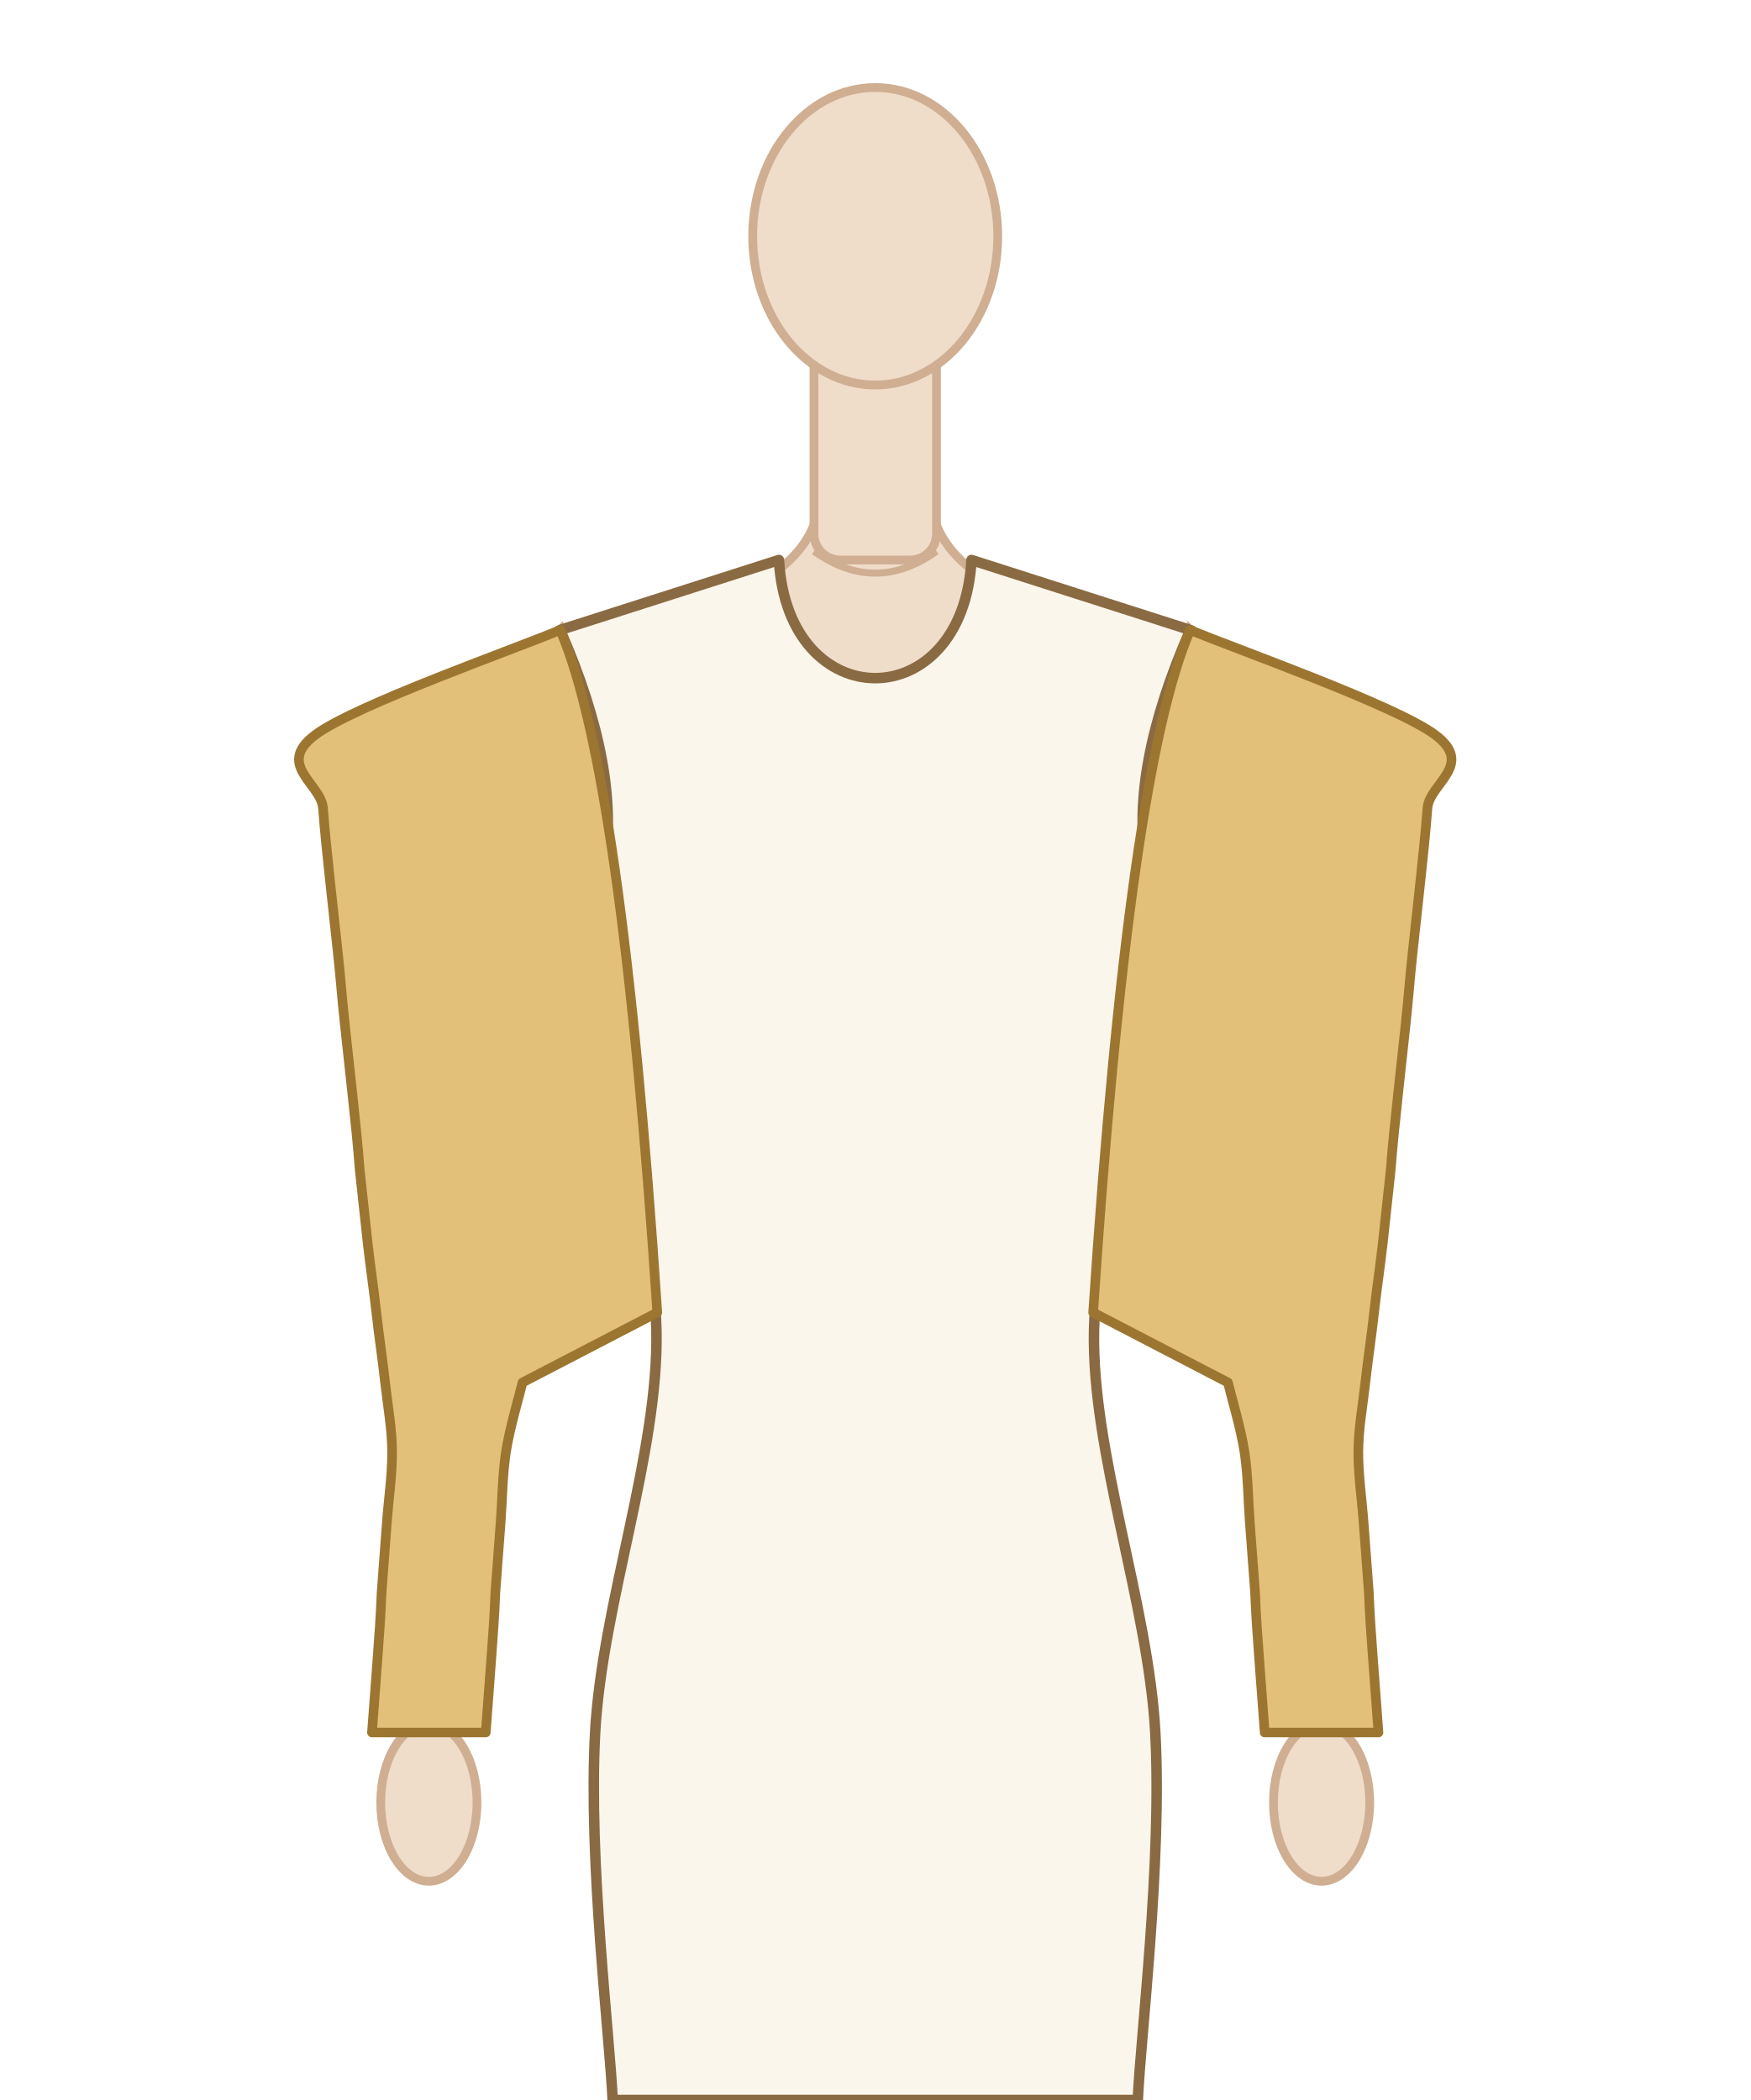
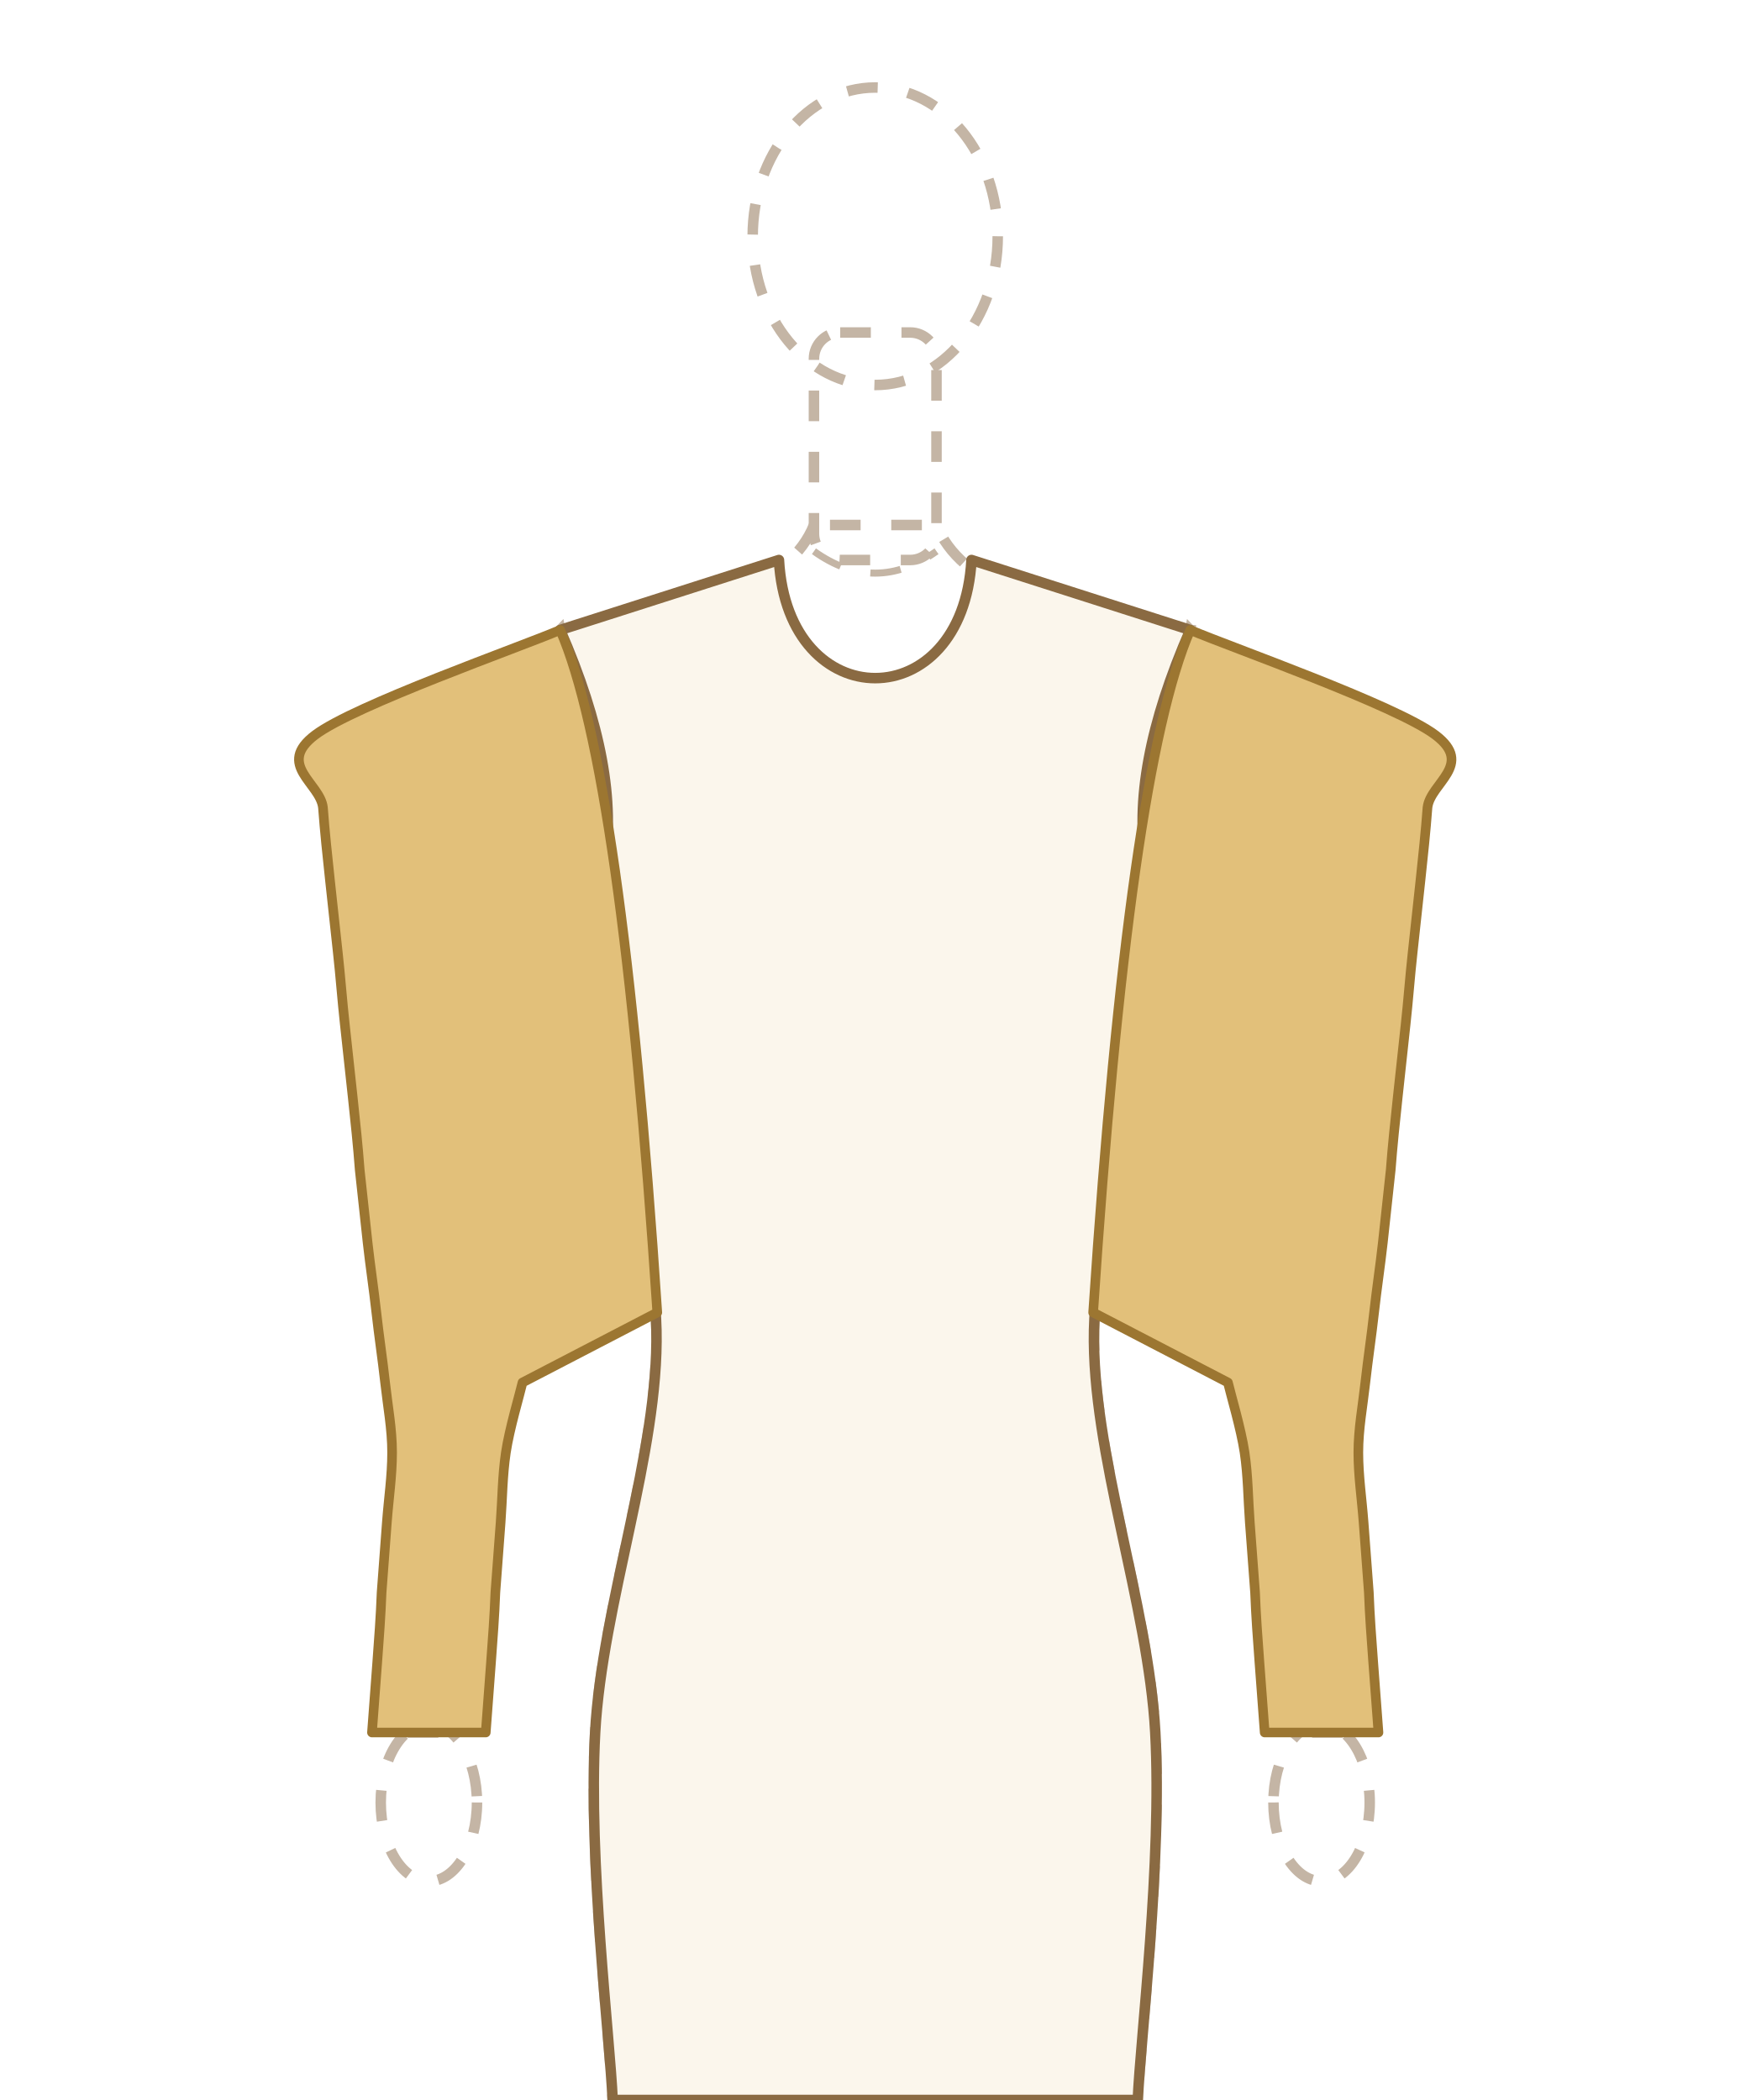
<svg xmlns="http://www.w3.org/2000/svg" viewBox="0 0 200 240" width="200" height="240">
-   <path d="M 64 72 L 52.5 84 C 51.7 93.7, 48.8 123, 47.5 142 C 46.2 161, 45 188.7, 44.5 198 L 53.5 198 C 54.3 188.7, 55.9 158.5, 58.5 142 C 61.1 125.5, 67.3 106.2, 69 99 Z" fill="#efdcc9" stroke="#cfae92" stroke-width="1" />
-   <ellipse cx="49" cy="206" rx="5.5" ry="9" fill="#efdcc9" stroke="#cfae92" stroke-width="1" />
+   <path d="M 64 72 L 52.5 84 C 51.7 93.7, 48.8 123, 47.5 142 C 46.2 161, 45 188.7, 44.5 198 L 53.5 198 C 54.3 188.7, 55.9 158.5, 58.5 142 C 61.1 125.5, 67.3 106.2, 69 99 Z" fill="none" stroke="#c4b5a5" stroke-width="1.2" stroke-dasharray="3.5 3.5" />
+   <ellipse cx="49" cy="206" rx="5.5" ry="9" fill="none" stroke="#c4b5a5" stroke-width="1.2" stroke-dasharray="3.5 3.5" />
  <g transform="matrix(-1 0 0 1 200 0)">
-     <path d="M 64 72 L 52.5 84 C 51.7 93.7, 48.8 123, 47.5 142 C 46.2 161, 45 188.7, 44.5 198 L 53.5 198 C 54.3 188.7, 55.9 158.5, 58.5 142 C 61.1 125.5, 67.3 106.2, 69 99 Z" fill="#efdcc9" stroke="#cfae92" stroke-width="1" />
-     <ellipse cx="49" cy="206" rx="5.5" ry="9" fill="#efdcc9" stroke="#cfae92" stroke-width="1" />
+     <path d="M 64 72 L 52.5 84 C 51.7 93.7, 48.8 123, 47.5 142 C 46.2 161, 45 188.7, 44.5 198 L 53.5 198 C 54.3 188.7, 55.9 158.5, 58.5 142 C 61.1 125.5, 67.3 106.2, 69 99 Z" fill="none" stroke="#c4b5a5" stroke-width="1.2" stroke-dasharray="3.5 3.5" />
+     <ellipse cx="49" cy="206" rx="5.5" ry="9" fill="none" stroke="#c4b5a5" stroke-width="1.2" stroke-dasharray="3.5 3.5" />
  </g>
-   <path d="M 93 60 Q 89 70 64 72 Q 66 88 69 99 C 68.5 101.5, 65 105.2, 66 114 C 67 122.8, 74.7 138, 75 152 C 75.3 166, 68.8 183.3, 68 198 C 67.2 212.7, 69.7 233, 70 240 L 130 240 C 130.3 233, 132.8 212.7, 132 198 C 131.2 183.3, 124.7 166, 125 152 C 125.3 138, 133 122.8, 134 114 C 135 105.2, 131.5 101.5, 131 99 Q 134 88 136 72 Q 111 70 107 60 Z" fill="#efdcc9" stroke="#cfae92" stroke-width="1" />
-   <rect x="93" y="38" width="14" height="26" rx="3" fill="#efdcc9" stroke="#cfae92" stroke-width="1" />
-   <ellipse cx="100" cy="27" rx="14" ry="17" fill="#efdcc9" stroke="#cfae92" stroke-width="1" />
-   <path d="M 93 63 Q 100 68 107 63" fill="none" stroke="#cfae92" stroke-width="0.8" />
+   <path d="M 93 60 Q 89 70 64 72 Q 66 88 69 99 C 68.5 101.5, 65 105.2, 66 114 C 67 122.8, 74.7 138, 75 152 C 75.3 166, 68.8 183.3, 68 198 C 67.2 212.7, 69.7 233, 70 240 L 130 240 C 130.3 233, 132.8 212.7, 132 198 C 131.2 183.3, 124.7 166, 125 152 C 125.3 138, 133 122.8, 134 114 C 135 105.2, 131.5 101.5, 131 99 Q 134 88 136 72 Q 111 70 107 60 Z" fill="none" stroke="#c4b5a5" stroke-width="1.2" stroke-dasharray="3.5 3.5" />
+   <rect x="93" y="38" width="14" height="26" rx="3" fill="none" stroke="#c4b5a5" stroke-width="1.2" stroke-dasharray="3.5 3.5" />
+   <ellipse cx="100" cy="27" rx="14" ry="17" fill="none" stroke="#c4b5a5" stroke-width="1.2" stroke-dasharray="3.5 3.5" />
+   <path d="M 93 63 Q 100 68 107 63" fill="none" stroke="#c4b5a5" stroke-width="0.8" stroke-dasharray="3.5 3.5" />
  <path d="M 64 72 L 89 64 C 90 82, 110 82, 111 64 L 136 72 Q 129 88 131 99 C 131.5 101.5, 135 105.2, 134 114 C 133 122.8, 125.3 138, 125 152 C 124.7 166, 131.2 183.3, 132 198 C 132.8 212.7, 130.3 233, 130 240 L 70 240 C 69.7 233, 67.2 212.7, 68 198 C 68.8 183.3, 75.3 166, 75 152 C 74.7 138, 67 122.8, 66 114 C 65 105.2, 68.5 101.5, 69 99 Q 71 88 64 72 Z" fill="#fbf6ec" stroke="#8a6a42" stroke-width="1.2" stroke-linejoin="round" />
  <path d="M 64 72 C 59.3 74, 40.5 80.6, 36 84 C 31.5 87.4, 36.6 89.5, 36.9 92.3 C 37.1 95, 37.4 97.8, 37.7 100.6 C 38 103.3, 38.3 106.1, 38.6 108.9 C 38.9 111.6, 39.1 114.4, 39.4 117.1 C 39.7 119.9, 40 122.7, 40.3 125.4 C 40.6 128.2, 40.9 131, 41.1 133.7 C 41.4 136.5, 41.7 139.3, 42 142 C 42.3 144.7, 42.7 147.3, 43 150 C 43.3 152.7, 43.7 155.3, 44 158 C 44.3 160.7, 44.8 163.3, 44.8 166 C 44.8 168.7, 44.4 171.3, 44.2 174 C 44 176.7, 43.8 179.3, 43.6 182 C 43.5 184.7, 43.3 187.3, 43.1 190 C 42.9 192.7, 42.6 196.7, 42.5 198 L 55.5 198 C 55.6 196.7, 55.9 192.7, 56.1 190 C 56.3 187.3, 56.5 184.7, 56.6 182 C 56.8 179.3, 57 176.7, 57.2 174 C 57.4 171.3, 57.4 168.7, 57.8 166 C 58.2 163.3, 59.4 159.3, 59.7 158 L 75.1 150 Q 71 88 64 72 Z" fill="#e2c07a" stroke="#9c7631" stroke-width="1.1" stroke-linejoin="round" />
  <g transform="matrix(-1 0 0 1 200 0)">
    <path d="M 64 72 C 59.3 74, 40.5 80.6, 36 84 C 31.5 87.4, 36.6 89.5, 36.9 92.3 C 37.1 95, 37.4 97.8, 37.7 100.6 C 38 103.3, 38.3 106.1, 38.6 108.9 C 38.9 111.6, 39.1 114.4, 39.4 117.1 C 39.7 119.9, 40 122.7, 40.3 125.4 C 40.6 128.2, 40.9 131, 41.1 133.7 C 41.4 136.5, 41.7 139.3, 42 142 C 42.3 144.7, 42.7 147.3, 43 150 C 43.3 152.7, 43.7 155.3, 44 158 C 44.3 160.7, 44.8 163.3, 44.8 166 C 44.8 168.7, 44.4 171.3, 44.2 174 C 44 176.7, 43.8 179.3, 43.6 182 C 43.5 184.7, 43.3 187.3, 43.1 190 C 42.9 192.7, 42.6 196.7, 42.5 198 L 55.5 198 C 55.6 196.7, 55.9 192.7, 56.1 190 C 56.3 187.3, 56.5 184.7, 56.6 182 C 56.8 179.3, 57 176.7, 57.2 174 C 57.4 171.3, 57.4 168.7, 57.8 166 C 58.2 163.3, 59.4 159.3, 59.7 158 L 75.1 150 Q 71 88 64 72 Z" fill="#e2c07a" stroke="#9c7631" stroke-width="1.1" stroke-linejoin="round" />
  </g>
</svg>
